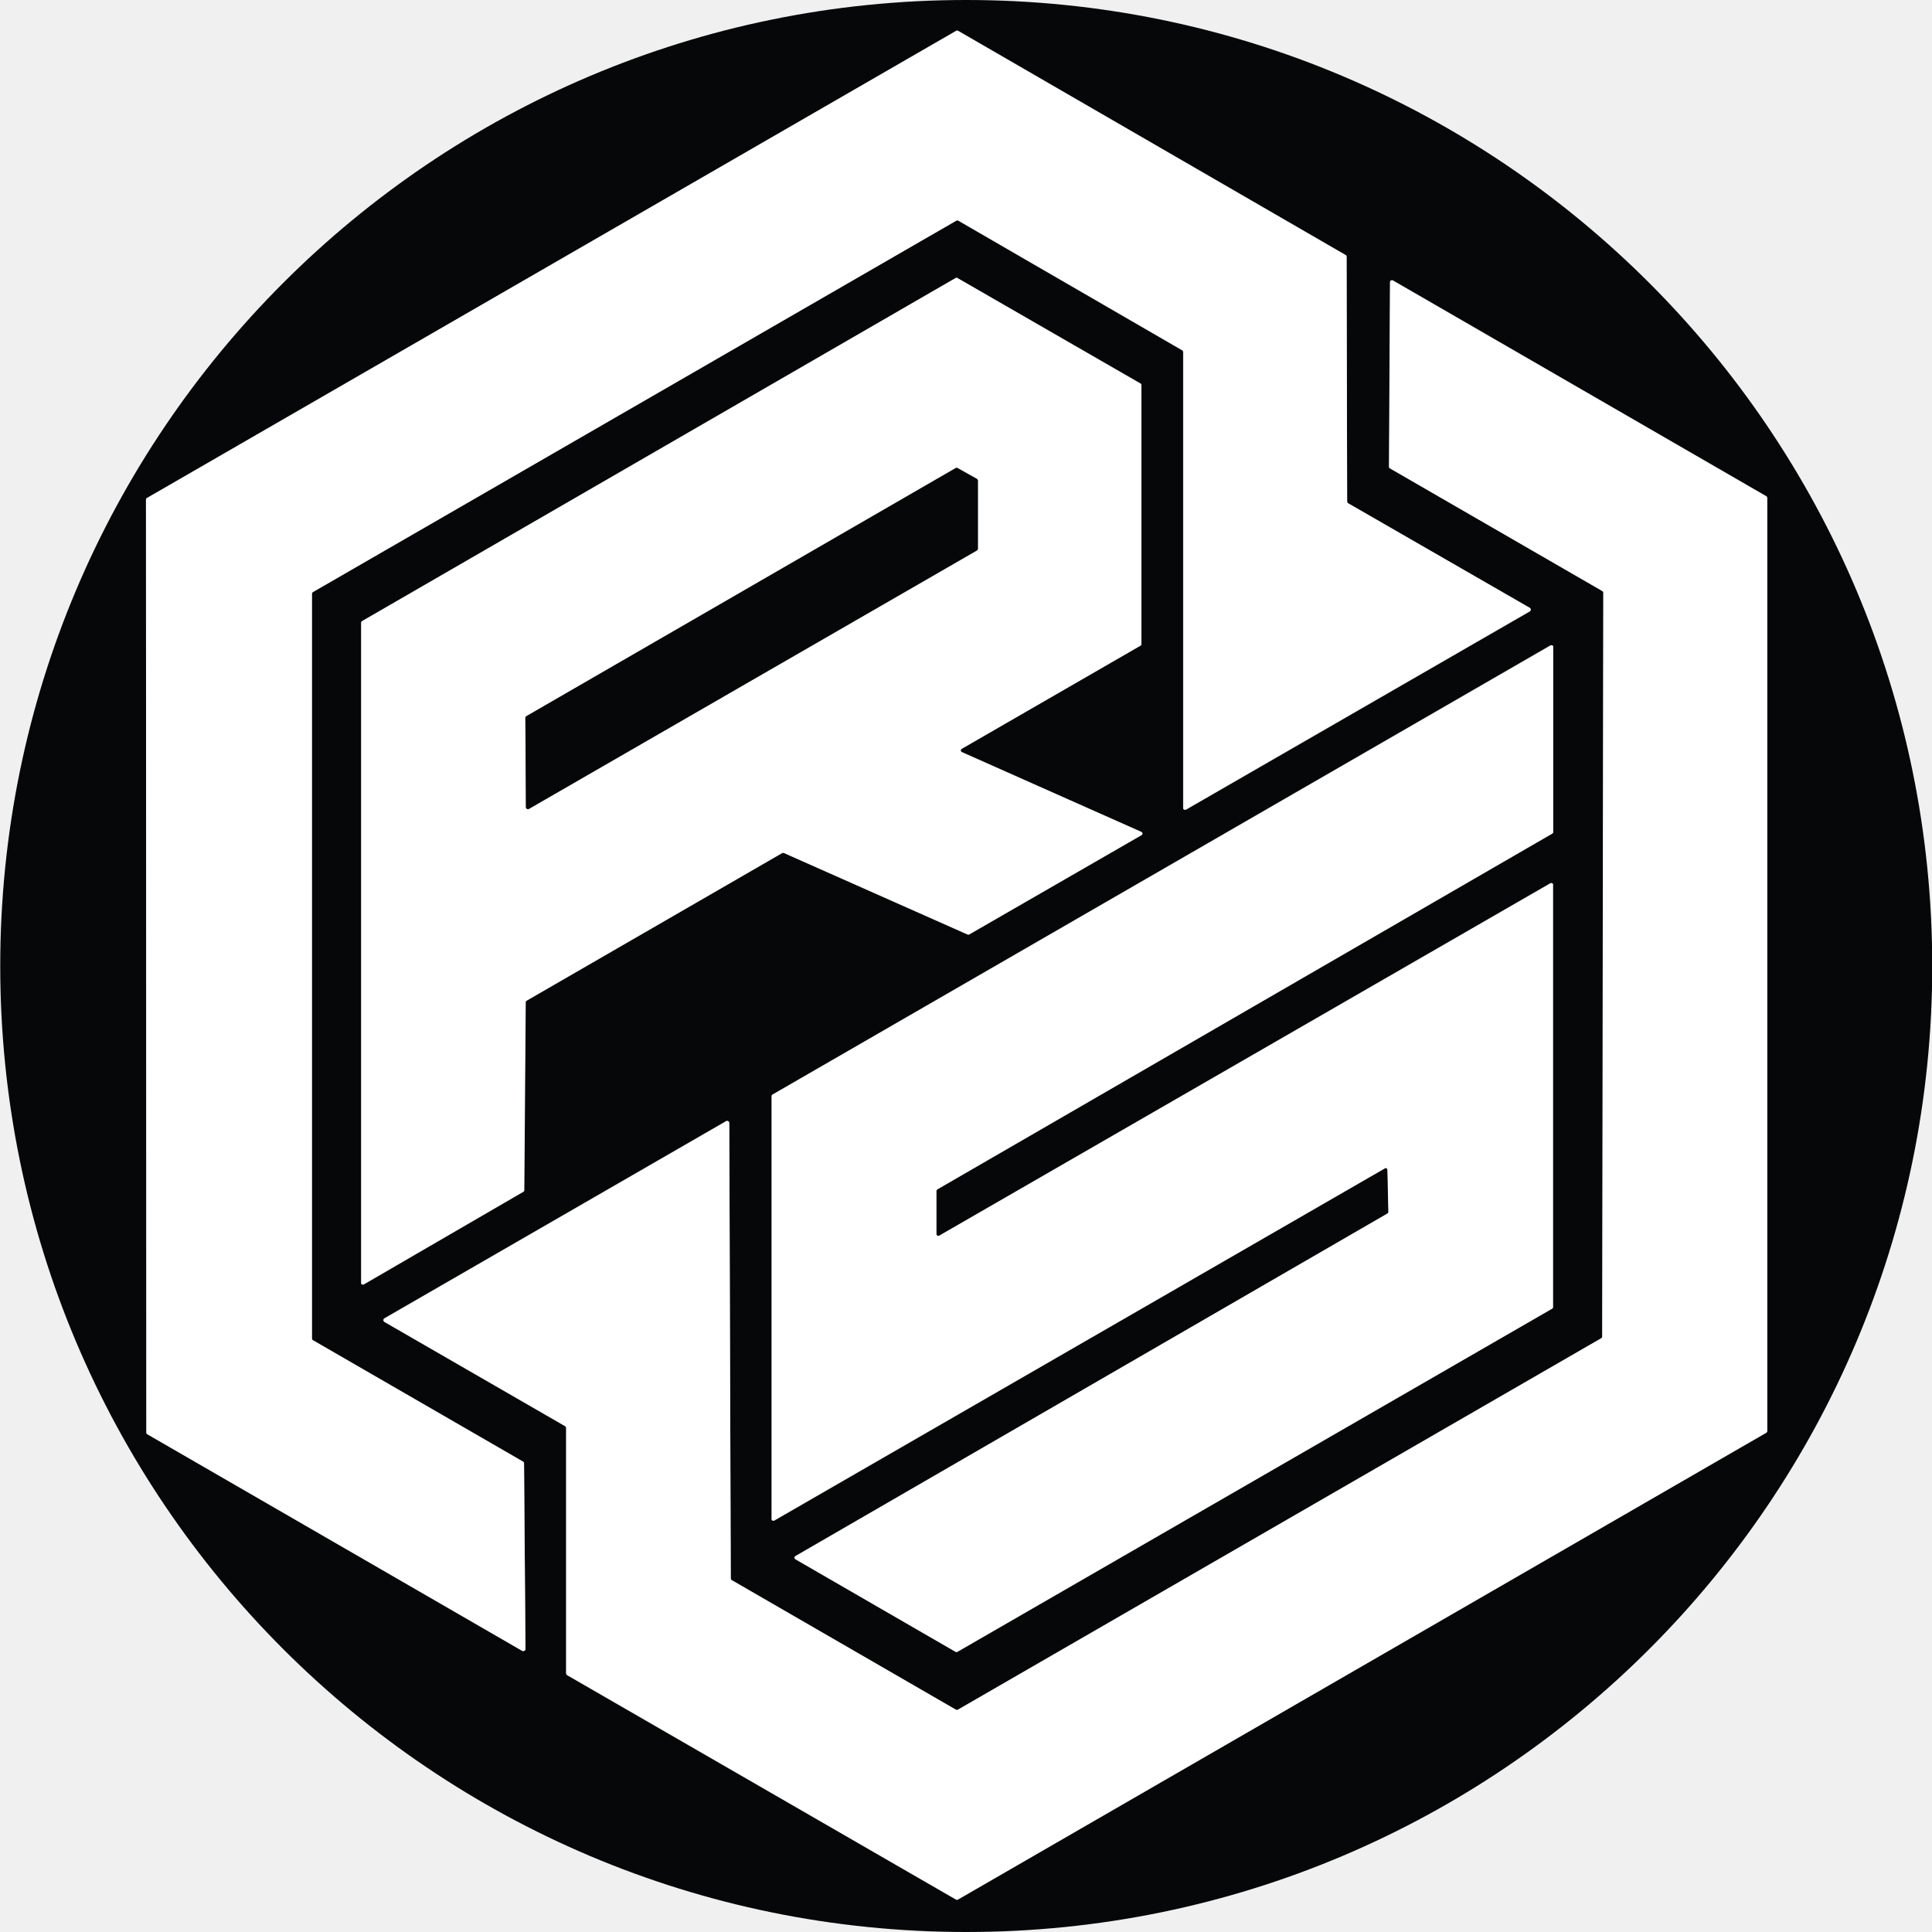
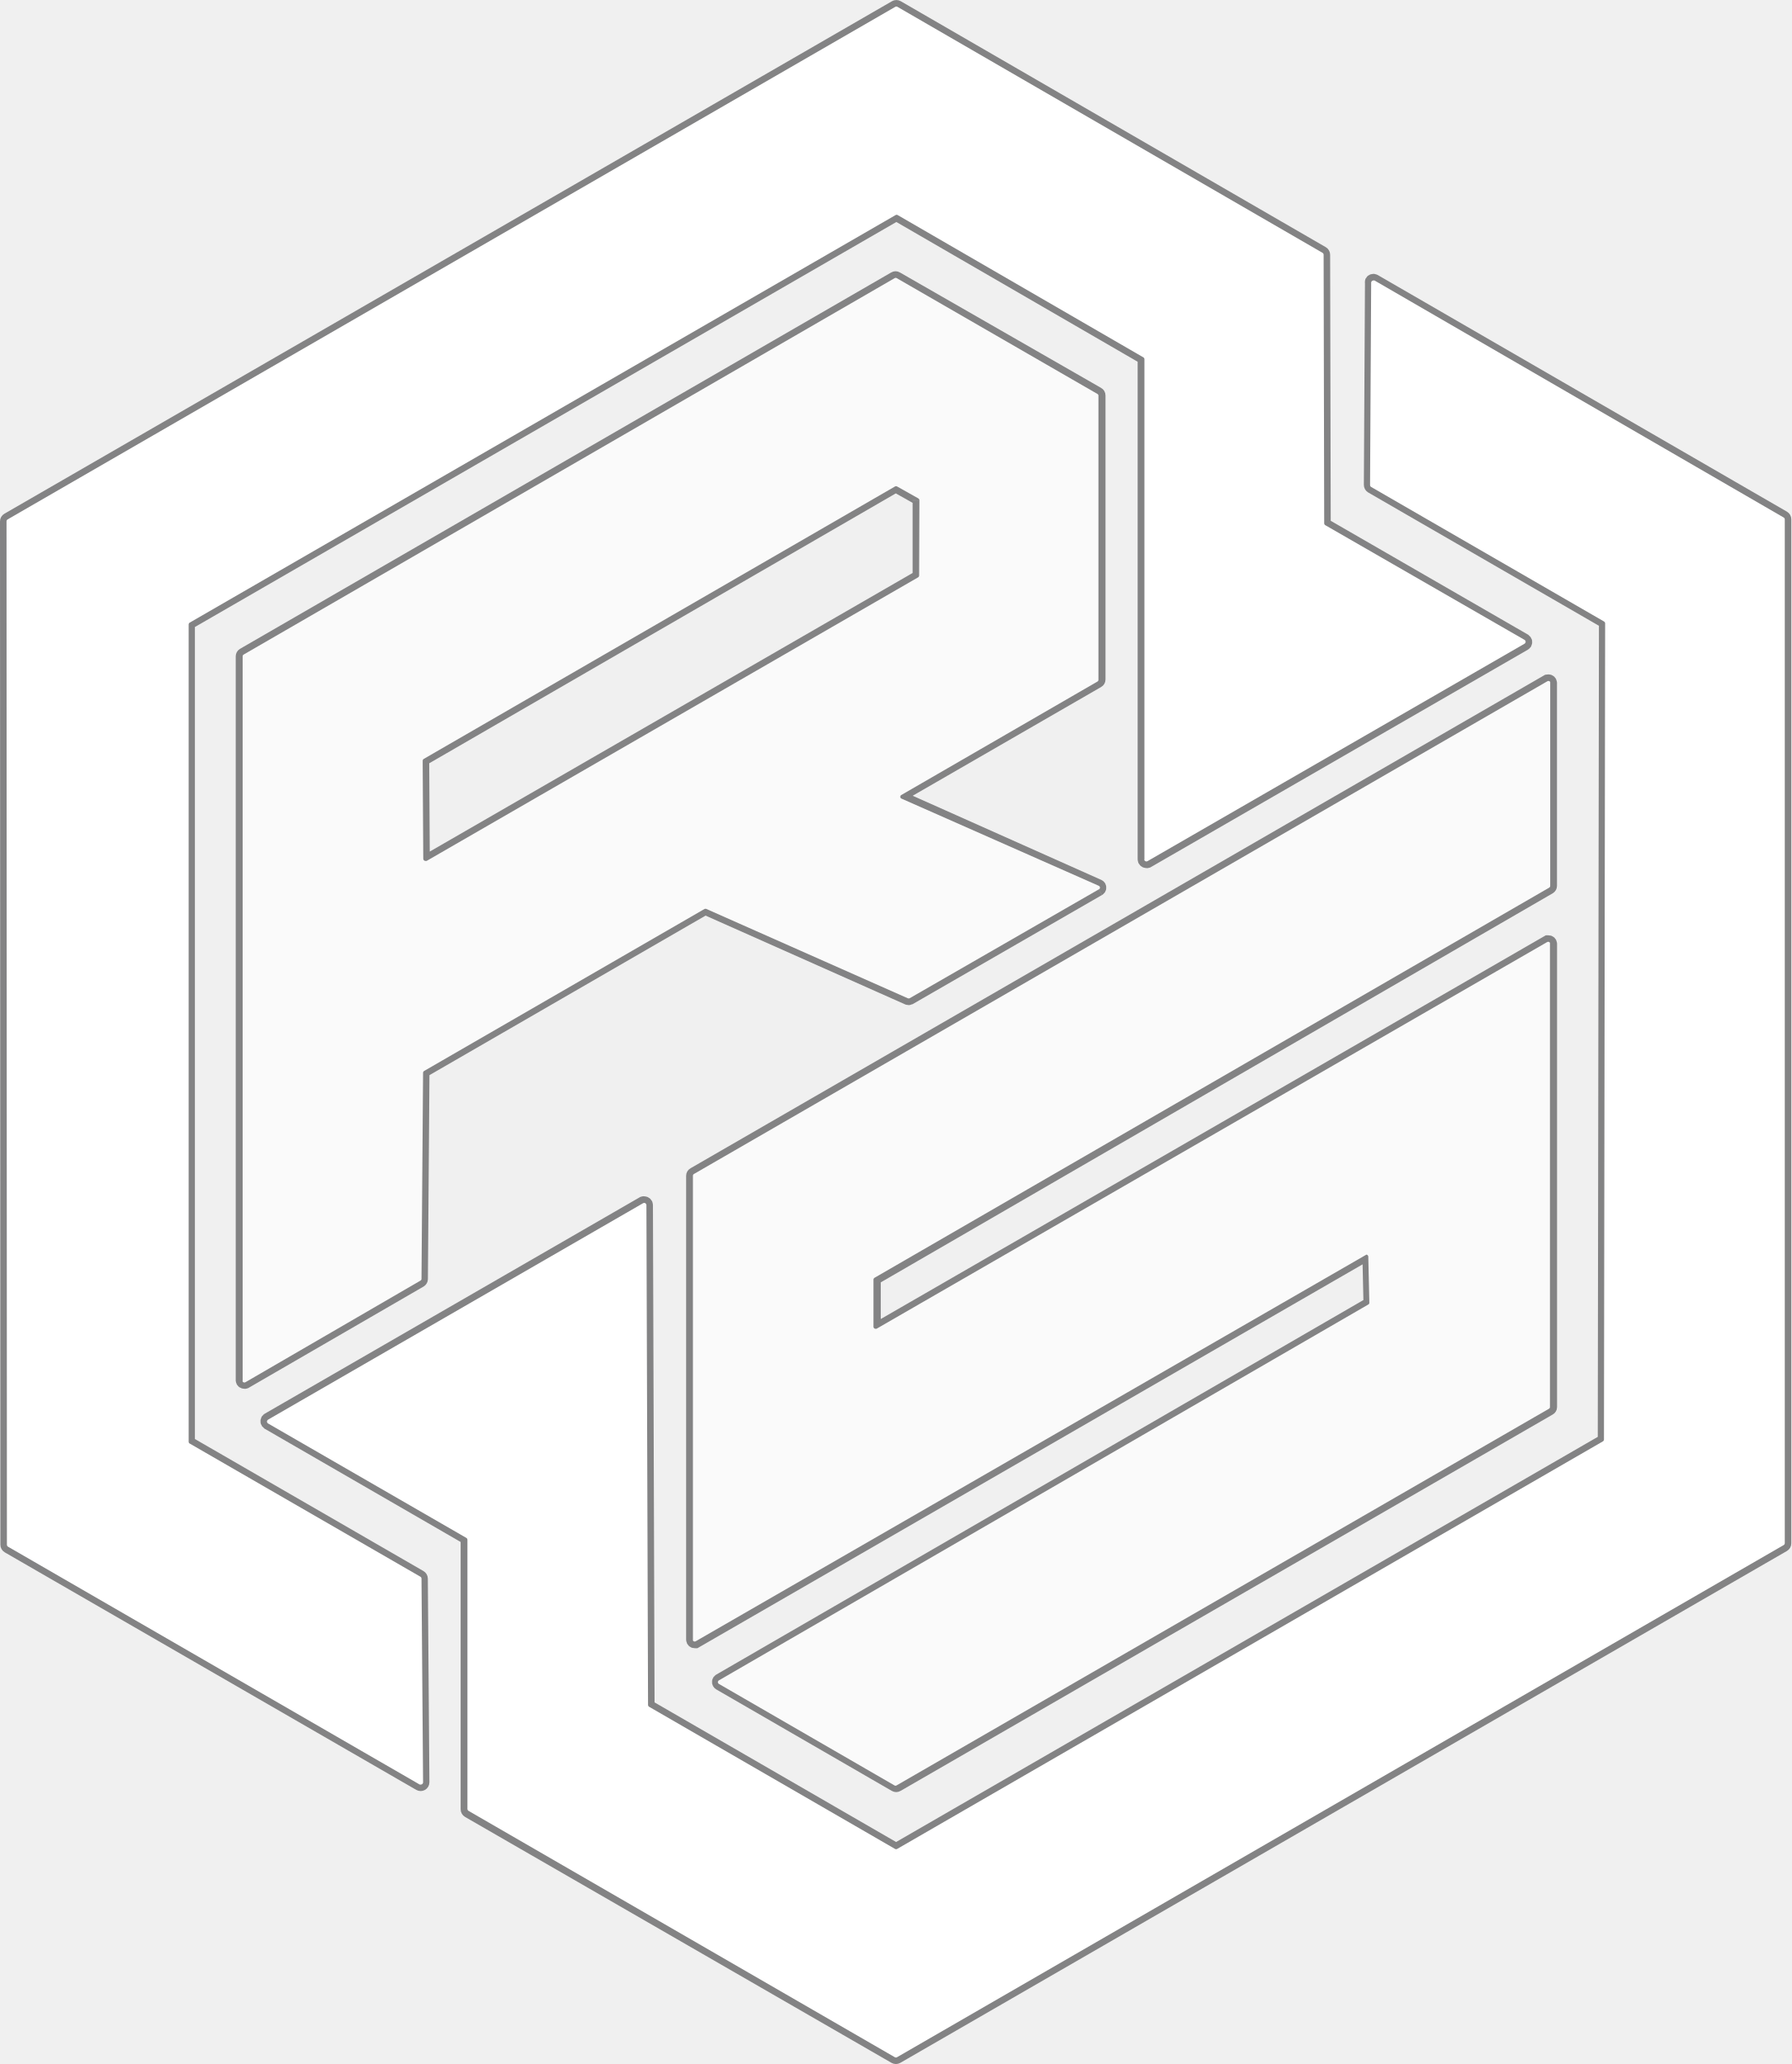
- <svg xmlns="http://www.w3.org/2000/svg" id="Layer_1" data-name="Layer 1" viewBox="0 0 324.92 324.92">
+ <svg xmlns="http://www.w3.org/2000/svg" id="Layer_1" data-name="Layer 1" viewBox="0 0 274.66 316.36">
  <defs>
-     <style>.cls-1{fill:none;stroke:#838384;stroke-width:2px;}.cls-2{fill:#060709;}.cls-3{fill:#fff;}</style>
+     <style>.cls-1{fill:none;stroke:#838384;stroke-width:2px;}.cls-2{fill:#fff;}.cls-3{fill:#fafafa;}</style>
  </defs>
-   <path class="cls-1" d="M60.64,234.92a.34.34,0,0,1-.17-.3l0-125.21a.34.34,0,0,1,.17-.3L168.84,46.65a.34.34,0,0,1,.34,0l37.65,21.8a.34.34,0,0,1,.17.3v76.63a.35.35,0,0,0,.33.35.35.35,0,0,0,.18,0l57.82-33.34a.34.34,0,0,0,.11-.47.38.38,0,0,0-.11-.11L234.77,94.18a.34.34,0,0,1-.17-.3l-.09-41.15a.34.34,0,0,0-.17-.3l-65.16-37.7a.34.34,0,0,0-.34,0L32.76,93.29a.34.34,0,0,0-.17.3l.06,156.86a.34.34,0,0,0,.17.3l63.09,36.41a.34.34,0,0,0,.51-.29l-.24-31.23a.34.34,0,0,0-.17-.29L60.64,234.92" transform="translate(-8.04 -9.54)" />
-   <path class="cls-1" d="M200,150a.3.3,0,0,0,.11-.42.29.29,0,0,0-.14-.13L169.82,136a.31.31,0,0,1-.16-.41.29.29,0,0,1,.13-.14l30.07-17.35a.3.3,0,0,0,.16-.27l0-43.55a.3.3,0,0,0-.16-.27L169.06,56.3a.29.29,0,0,0-.31,0L68.9,114a.33.33,0,0,0-.15.27v111a.31.31,0,0,0,.31.31.24.24,0,0,0,.16,0L96,210a.33.33,0,0,0,.15-.27l.24-31.65a.33.33,0,0,1,.15-.27l43-24.84a.31.31,0,0,1,.28,0l30.89,13.74a.31.31,0,0,0,.28,0L200,150" transform="translate(-8.04 -9.54)" />
-   <path class="cls-1" d="M169.14,297.07a.34.34,0,0,1-.34,0l-37.69-21.78a.34.34,0,0,1-.17-.3l-.25-76.59a.35.35,0,0,0-.33-.35.35.35,0,0,0-.18,0l-57.5,33.18a.34.34,0,0,0-.11.47.38.38,0,0,0,.11.11l30.4,17.54a.34.34,0,0,1,.17.3V291a.34.34,0,0,0,.17.3L168.81,329a.34.34,0,0,0,.34,0L305.08,250.5a.34.34,0,0,0,.17-.3V93.27a.34.34,0,0,0-.17-.3L242.31,56.7a.34.34,0,0,0-.46.12.31.31,0,0,0,0,.18l-.17,31a.34.34,0,0,0,.17.3l35.7,20.62a.34.34,0,0,1,.17.3l-.18,125.07a.34.34,0,0,1-.17.3L169.14,297.07" transform="translate(-8.04 -9.54)" />
-   <path class="cls-1" d="M241,206a.31.31,0,0,1,.42.12.23.23,0,0,1,0,.14l.16,7.08a.3.3,0,0,1-.16.27l-99.56,57.61a.31.31,0,0,0-.12.42.34.34,0,0,0,.12.12l26.92,15.56a.31.31,0,0,0,.32,0l100-57.7a.3.3,0,0,0,.16-.27v-71a.31.31,0,0,0-.31-.31.28.28,0,0,0-.15,0L166,217.34a.31.31,0,0,1-.42-.12.28.28,0,0,1,0-.15v-7.23a.33.33,0,0,1,.15-.27L269.1,149.73a.33.33,0,0,0,.15-.27v-31.1a.31.31,0,0,0-.31-.31.28.28,0,0,0-.15,0L137.94,193.62a.3.3,0,0,0-.16.27V265a.31.31,0,0,0,.31.31.28.28,0,0,0,.15,0L241,206" transform="translate(-8.04 -9.54)" />
-   <path class="cls-1" d="M172.5,90.37a.34.34,0,0,0-.17-.3l-3.24-1.82a.34.34,0,0,0-.34,0L96.56,130a.34.34,0,0,0-.17.3l.09,15a.34.34,0,0,0,.34.34.48.48,0,0,0,.17-.05l75.34-43.46a.34.34,0,0,0,.17-.3V90.37" transform="translate(-8.04 -9.54)" />
-   <path class="cls-2" d="M333,172A162.46,162.46,0,1,1,170.5,9.54,162.47,162.47,0,0,1,333,172ZM60.64,234.92a.34.34,0,0,1-.17-.3l0-125.21a.34.34,0,0,1,.17-.3L168.84,46.65a.34.34,0,0,1,.34,0l37.65,21.8a.34.34,0,0,1,.17.3v76.63a.35.35,0,0,0,.33.35.35.35,0,0,0,.18,0l57.82-33.34a.34.34,0,0,0,.11-.47.38.38,0,0,0-.11-.11L234.77,94.18a.34.34,0,0,1-.17-.3l-.09-41.15a.34.34,0,0,0-.17-.3l-65.16-37.7a.34.34,0,0,0-.34,0L32.76,93.29a.34.34,0,0,0-.17.3l.06,156.86a.34.34,0,0,0,.17.3l63.09,36.41a.34.34,0,0,0,.51-.29l-.24-31.23a.34.34,0,0,0-.17-.29ZM200,150a.3.3,0,0,0,.11-.42.29.29,0,0,0-.14-.13L169.82,136a.31.31,0,0,1-.16-.41.29.29,0,0,1,.13-.14l30.07-17.35a.3.3,0,0,0,.16-.27l0-43.55a.3.3,0,0,0-.16-.27L169.06,56.3a.29.29,0,0,0-.31,0L68.9,114a.33.33,0,0,0-.15.27v111a.31.31,0,0,0,.31.31.24.24,0,0,0,.16,0L96,210a.33.33,0,0,0,.15-.27l.24-31.65a.33.33,0,0,1,.15-.27l43-24.84a.31.31,0,0,1,.28,0l30.89,13.74a.31.31,0,0,0,.28,0ZM169.14,297.07a.34.34,0,0,1-.34,0l-37.69-21.78a.34.34,0,0,1-.17-.3l-.25-76.59a.35.35,0,0,0-.33-.35.35.35,0,0,0-.18,0l-57.5,33.18a.34.34,0,0,0-.11.47.38.38,0,0,0,.11.11l30.4,17.54a.34.34,0,0,1,.17.3V291a.34.34,0,0,0,.17.3L168.81,329a.34.34,0,0,0,.34,0L305.08,250.5a.34.34,0,0,0,.17-.3V93.27a.34.34,0,0,0-.17-.3L242.31,56.7a.34.34,0,0,0-.46.12.31.31,0,0,0,0,.18l-.17,31a.34.34,0,0,0,.17.3l35.7,20.62a.34.34,0,0,1,.17.3l-.18,125.07a.34.34,0,0,1-.17.3ZM241,206a.31.31,0,0,1,.42.12.23.23,0,0,1,0,.14l.16,7.08a.3.3,0,0,1-.16.27l-99.56,57.61a.31.31,0,0,0-.12.42.34.34,0,0,0,.12.12l26.92,15.56a.31.31,0,0,0,.32,0l100-57.7a.3.3,0,0,0,.16-.27v-71a.31.31,0,0,0-.31-.31.28.28,0,0,0-.15,0L166,217.34a.31.31,0,0,1-.42-.12.28.28,0,0,1,0-.15v-7.23a.33.33,0,0,1,.15-.27L269.1,149.73a.33.33,0,0,0,.15-.27v-31.1a.31.31,0,0,0-.31-.31.28.28,0,0,0-.15,0L137.94,193.62a.3.3,0,0,0-.16.27V265a.31.31,0,0,0,.31.31.28.28,0,0,0,.15,0Z" transform="translate(-8.04 -9.54)" />
-   <path class="cls-3" d="M60.64,234.92,96,255.35a.34.34,0,0,1,.17.29l.24,31.23a.34.34,0,0,1-.34.34.48.48,0,0,1-.17,0L32.82,250.75a.34.34,0,0,1-.17-.3L32.59,93.59a.34.34,0,0,1,.17-.3L168.84,14.73a.34.34,0,0,1,.34,0l65.16,37.7a.34.34,0,0,1,.17.3l.09,41.15a.34.34,0,0,0,.17.3l30.55,17.58a.34.34,0,0,1,.11.47.38.38,0,0,1-.11.11L207.5,145.68a.34.34,0,0,1-.46-.12.31.31,0,0,1,0-.18V68.75a.34.34,0,0,0-.17-.3l-37.65-21.8a.34.34,0,0,0-.34,0L60.68,109.11a.34.34,0,0,0-.17.3l0,125.21A.34.34,0,0,0,60.64,234.92Z" transform="translate(-8.04 -9.54)" />
-   <path class="cls-3" d="M200,150l-28.95,16.69a.31.31,0,0,1-.28,0L139.89,153a.31.31,0,0,0-.28,0l-43,24.84a.33.33,0,0,0-.15.27l-.24,31.65A.33.33,0,0,1,96,210L69.22,225.54a.31.31,0,0,1-.43-.11.29.29,0,0,1,0-.16v-111a.33.33,0,0,1,.15-.27L168.75,56.3a.29.29,0,0,1,.31,0l30.77,17.75a.3.3,0,0,1,.16.27l0,43.55a.3.3,0,0,1-.16.27l-30.07,17.35a.3.3,0,0,0-.11.42.29.29,0,0,0,.14.13L200,149.45a.31.31,0,0,1,.16.41A.29.29,0,0,1,200,150ZM172.5,90.37a.34.34,0,0,0-.17-.3l-3.24-1.82a.34.34,0,0,0-.34,0L96.56,130a.34.34,0,0,0-.17.3l.09,15a.34.34,0,0,0,.34.34.48.48,0,0,0,.17-.05l75.34-43.46a.34.34,0,0,0,.17-.3Z" transform="translate(-8.04 -9.54)" />
-   <path class="cls-3" d="M169.14,297.07l108.18-62.46a.34.34,0,0,0,.17-.3l.18-125.07a.34.34,0,0,0-.17-.3L241.8,88.32a.34.34,0,0,1-.17-.3l.17-31a.35.35,0,0,1,.33-.35.35.35,0,0,1,.18.05L305.08,93a.34.34,0,0,1,.17.3V250.2a.34.34,0,0,1-.17.3L169.15,329a.34.34,0,0,1-.34,0l-65.39-37.76a.34.34,0,0,1-.17-.3V249.7a.34.34,0,0,0-.17-.3l-30.4-17.54a.34.34,0,0,1-.11-.47.38.38,0,0,1,.11-.11l57.5-33.18a.34.34,0,0,1,.46.12.31.31,0,0,1,.05.18l.25,76.59a.34.34,0,0,0,.17.3l37.69,21.78A.34.34,0,0,0,169.14,297.07Z" transform="translate(-8.04 -9.54)" />
-   <path class="cls-2" d="M172.5,90.37v11.44a.34.34,0,0,1-.17.3L97,145.57a.34.34,0,0,1-.51-.29l-.09-15a.34.34,0,0,1,.17-.3l72.19-41.71a.34.34,0,0,1,.34,0l3.24,1.82A.34.34,0,0,1,172.5,90.37Z" transform="translate(-8.04 -9.54)" />
-   <path class="cls-3" d="M241,206,138.24,265.25a.31.31,0,0,1-.42-.12.28.28,0,0,1,0-.15V193.89a.3.3,0,0,1,.16-.27l130.85-75.53a.31.31,0,0,1,.42.12.28.28,0,0,1,0,.15v31.1a.33.33,0,0,1-.15.27L165.65,209.57a.33.33,0,0,0-.15.27v7.23a.31.31,0,0,0,.31.31.28.28,0,0,0,.15,0l102.83-59.28a.31.31,0,0,1,.42.12.28.28,0,0,1,0,.15v71a.3.3,0,0,1-.16.27l-100,57.7a.31.31,0,0,1-.32,0l-26.92-15.56a.31.31,0,0,1-.12-.42.34.34,0,0,1,.12-.12l99.56-57.61a.3.3,0,0,0,.16-.27l-.16-7.08a.32.32,0,0,0-.32-.3A.33.33,0,0,0,241,206Z" transform="translate(-8.04 -9.54)" />
+   <path class="cls-1" d="M52.6,225.38a.34.34,0,0,1-.17-.3V99.87a.34.34,0,0,1,.17-.3L160.8,37.11a.34.34,0,0,1,.34,0l37.65,21.8a.34.34,0,0,1,.17.3v76.63a.34.34,0,0,0,.33.35.28.28,0,0,0,.18,0l57.82-33.34a.34.34,0,0,0,.11-.47h0a.57.57,0,0,0-.11-.11L226.73,84.64a.34.34,0,0,1-.17-.3l-.09-41.15a.34.34,0,0,0-.17-.3L161.14,5.19a.34.34,0,0,0-.34,0L24.72,83.75a.34.34,0,0,0-.17.3l.06,156.86a.34.34,0,0,0,.17.3l63.09,36.41a.34.34,0,0,0,.51-.29l-.24-31.23a.34.34,0,0,0-.17-.29L52.6,225.38" transform="translate(-23.55 -4.14)" />
+   <path class="cls-1" d="M192,140.46a.31.31,0,0,0,.12-.41h0a.29.29,0,0,0-.14-.13l-30.15-13.45a.31.31,0,0,1-.16-.41h0a.29.29,0,0,1,.13-.14l30.07-17.35a.3.3,0,0,0,.16-.27V64.74a.3.3,0,0,0-.16-.27L161,46.76a.29.29,0,0,0-.31,0l-99.85,57.7a.33.33,0,0,0-.15.27v111A.31.31,0,0,0,61,216a.22.22,0,0,0,.16,0L88,200.46a.33.33,0,0,0,.15-.27l.24-31.65a.33.33,0,0,1,.15-.27l43-24.84a.34.34,0,0,1,.28,0l30.89,13.74a.34.34,0,0,0,.28,0l29-16.71" transform="translate(-23.55 -4.14)" />
+   <path class="cls-1" d="M161.1,287.53a.34.34,0,0,1-.34,0l-37.69-21.78a.34.34,0,0,1-.17-.3l-.25-76.59a.34.34,0,0,0-.33-.35.28.28,0,0,0-.18,0l-57.5,33.18a.34.34,0,0,0-.11.47h0a.57.57,0,0,0,.11.11L95,239.81a.34.34,0,0,1,.17.3v41.35a.34.34,0,0,0,.17.3l65.39,37.7a.34.34,0,0,0,.34,0L297,241a.34.34,0,0,0,.17-.3V83.73a.34.34,0,0,0-.17-.3L234.27,47.16a.34.34,0,0,0-.46.12.28.28,0,0,0,0,.18l-.17,31a.34.34,0,0,0,.17.3l35.7,20.62a.34.34,0,0,1,.17.3l-.18,125.07a.34.34,0,0,1-.17.3L161.1,287.53" transform="translate(-23.55 -4.14)" />
+   <path class="cls-1" d="M233,196.46a.31.31,0,0,1,.42.12.33.33,0,0,1,0,.14l.16,7.08a.3.3,0,0,1-.16.27l-99.56,57.61a.31.31,0,0,0-.12.42.34.34,0,0,0,.12.12l26.92,15.56a.31.31,0,0,0,.32,0l100-57.7a.3.3,0,0,0,.16-.27v-71a.31.31,0,0,0-.31-.31h-.15L158,207.8a.31.31,0,0,1-.42-.12.38.38,0,0,1,0-.15V200.3a.33.33,0,0,1,.15-.27l103.37-59.84a.33.33,0,0,0,.15-.27v-31.1a.31.31,0,0,0-.31-.31.38.38,0,0,0-.15,0L129.9,184.08a.3.3,0,0,0-.16.27v71.11a.31.31,0,0,0,.31.31h.15L233,196.46" transform="translate(-23.55 -4.14)" />
+   <path class="cls-1" d="M164.46,80.83a.34.34,0,0,0-.17-.3l-3.24-1.82a.34.34,0,0,0-.34,0L88.52,120.46a.34.34,0,0,0-.17.3l.09,15a.34.34,0,0,0,.34.34.48.48,0,0,0,.17,0l75.34-43.46a.34.34,0,0,0,.17-.3V80.83" transform="translate(-23.55 -4.14)" />
+   <path class="cls-2" d="M52.6,225.38,88,245.81a.34.34,0,0,1,.17.29l.24,31.23a.34.34,0,0,1-.34.34h-.17L24.78,241.21a.34.34,0,0,1-.17-.3L24.55,84.05a.34.34,0,0,1,.17-.3L160.8,5.19a.34.34,0,0,1,.34,0l65.16,37.7a.34.34,0,0,1,.17.3l.09,41.15a.34.34,0,0,0,.17.3l30.55,17.58a.34.34,0,0,1,.11.47h0a.57.57,0,0,1-.11.11l-57.82,33.34A.34.34,0,0,1,199,136a.28.28,0,0,1,0-.18V59.21a.34.34,0,0,0-.17-.3l-37.65-21.8a.34.34,0,0,0-.34,0L52.64,99.57a.34.34,0,0,0-.17.3V225.08A.34.34,0,0,0,52.6,225.38Z" transform="translate(-23.55 -4.14)" />
+   <path class="cls-3" d="M192,140.46l-29,16.69a.34.34,0,0,1-.28,0l-30.88-13.69a.34.34,0,0,0-.28,0l-43,24.84a.33.33,0,0,0-.15.27l-.24,31.65a.35.35,0,0,1-.22.24L61.18,216a.32.32,0,0,1-.43-.1h0a.22.22,0,0,1,0-.16v-111a.33.33,0,0,1,.15-.27l99.81-57.7a.29.29,0,0,1,.31,0l30.77,17.75a.3.3,0,0,1,.16.27v43.55a.3.3,0,0,1-.16.27L161.72,126a.31.31,0,0,0-.12.41h0a.29.29,0,0,0,.14.13L192,139.91a.31.31,0,0,1,.16.41h0A.25.25,0,0,1,192,140.46Zm-27.5-59.63a.34.34,0,0,0-.17-.3l-3.24-1.82a.34.34,0,0,0-.34,0L88.52,120.46a.34.34,0,0,0-.17.3l.09,15a.34.34,0,0,0,.34.34.48.48,0,0,0,.17,0l75.34-43.46a.34.34,0,0,0,.17-.3Z" transform="translate(-23.55 -4.14)" />
+   <path class="cls-2" d="M161.1,287.53l108.18-62.46a.34.34,0,0,0,.17-.3l.18-125.07a.34.34,0,0,0-.17-.3l-35.7-20.62a.34.34,0,0,1-.17-.3l.17-31a.34.34,0,0,1,.33-.35.37.37,0,0,1,.18,0L297,83.46a.34.34,0,0,1,.17.3v156.9a.34.34,0,0,1-.17.3l-135.93,78.5a.34.34,0,0,1-.34,0L95.38,281.7a.34.34,0,0,1-.17-.3V240.16a.34.34,0,0,0-.17-.3l-30.4-17.54a.34.34,0,0,1-.11-.47h0l.11-.11,57.5-33.18a.34.34,0,0,1,.46.12.37.37,0,0,1,.05.18l.25,76.59a.34.34,0,0,0,.17.3l37.69,21.78A.34.34,0,0,0,161.1,287.53Z" transform="translate(-23.55 -4.14)" />
+   <path class="cls-3" d="M233,196.46,130.2,255.71a.31.31,0,0,1-.42-.12.38.38,0,0,1,0-.15V184.35a.3.3,0,0,1,.16-.27l130.85-75.53a.31.31,0,0,1,.42.12.38.38,0,0,1,0,.15v31.1a.33.33,0,0,1-.15.27L157.61,200a.33.33,0,0,0-.15.27v7.23a.31.31,0,0,0,.31.31h.15l102.83-59.28a.31.31,0,0,1,.42.12.38.38,0,0,1,0,.15v71a.3.3,0,0,1-.16.27L161,277.8a.31.31,0,0,1-.32,0l-26.92-15.56a.31.31,0,0,1-.12-.42.34.34,0,0,1,.12-.12l99.56-57.61a.3.3,0,0,0,.16-.27l-.16-7.08a.32.32,0,0,0-.32-.3Z" transform="translate(-23.55 -4.14)" />
</svg>
